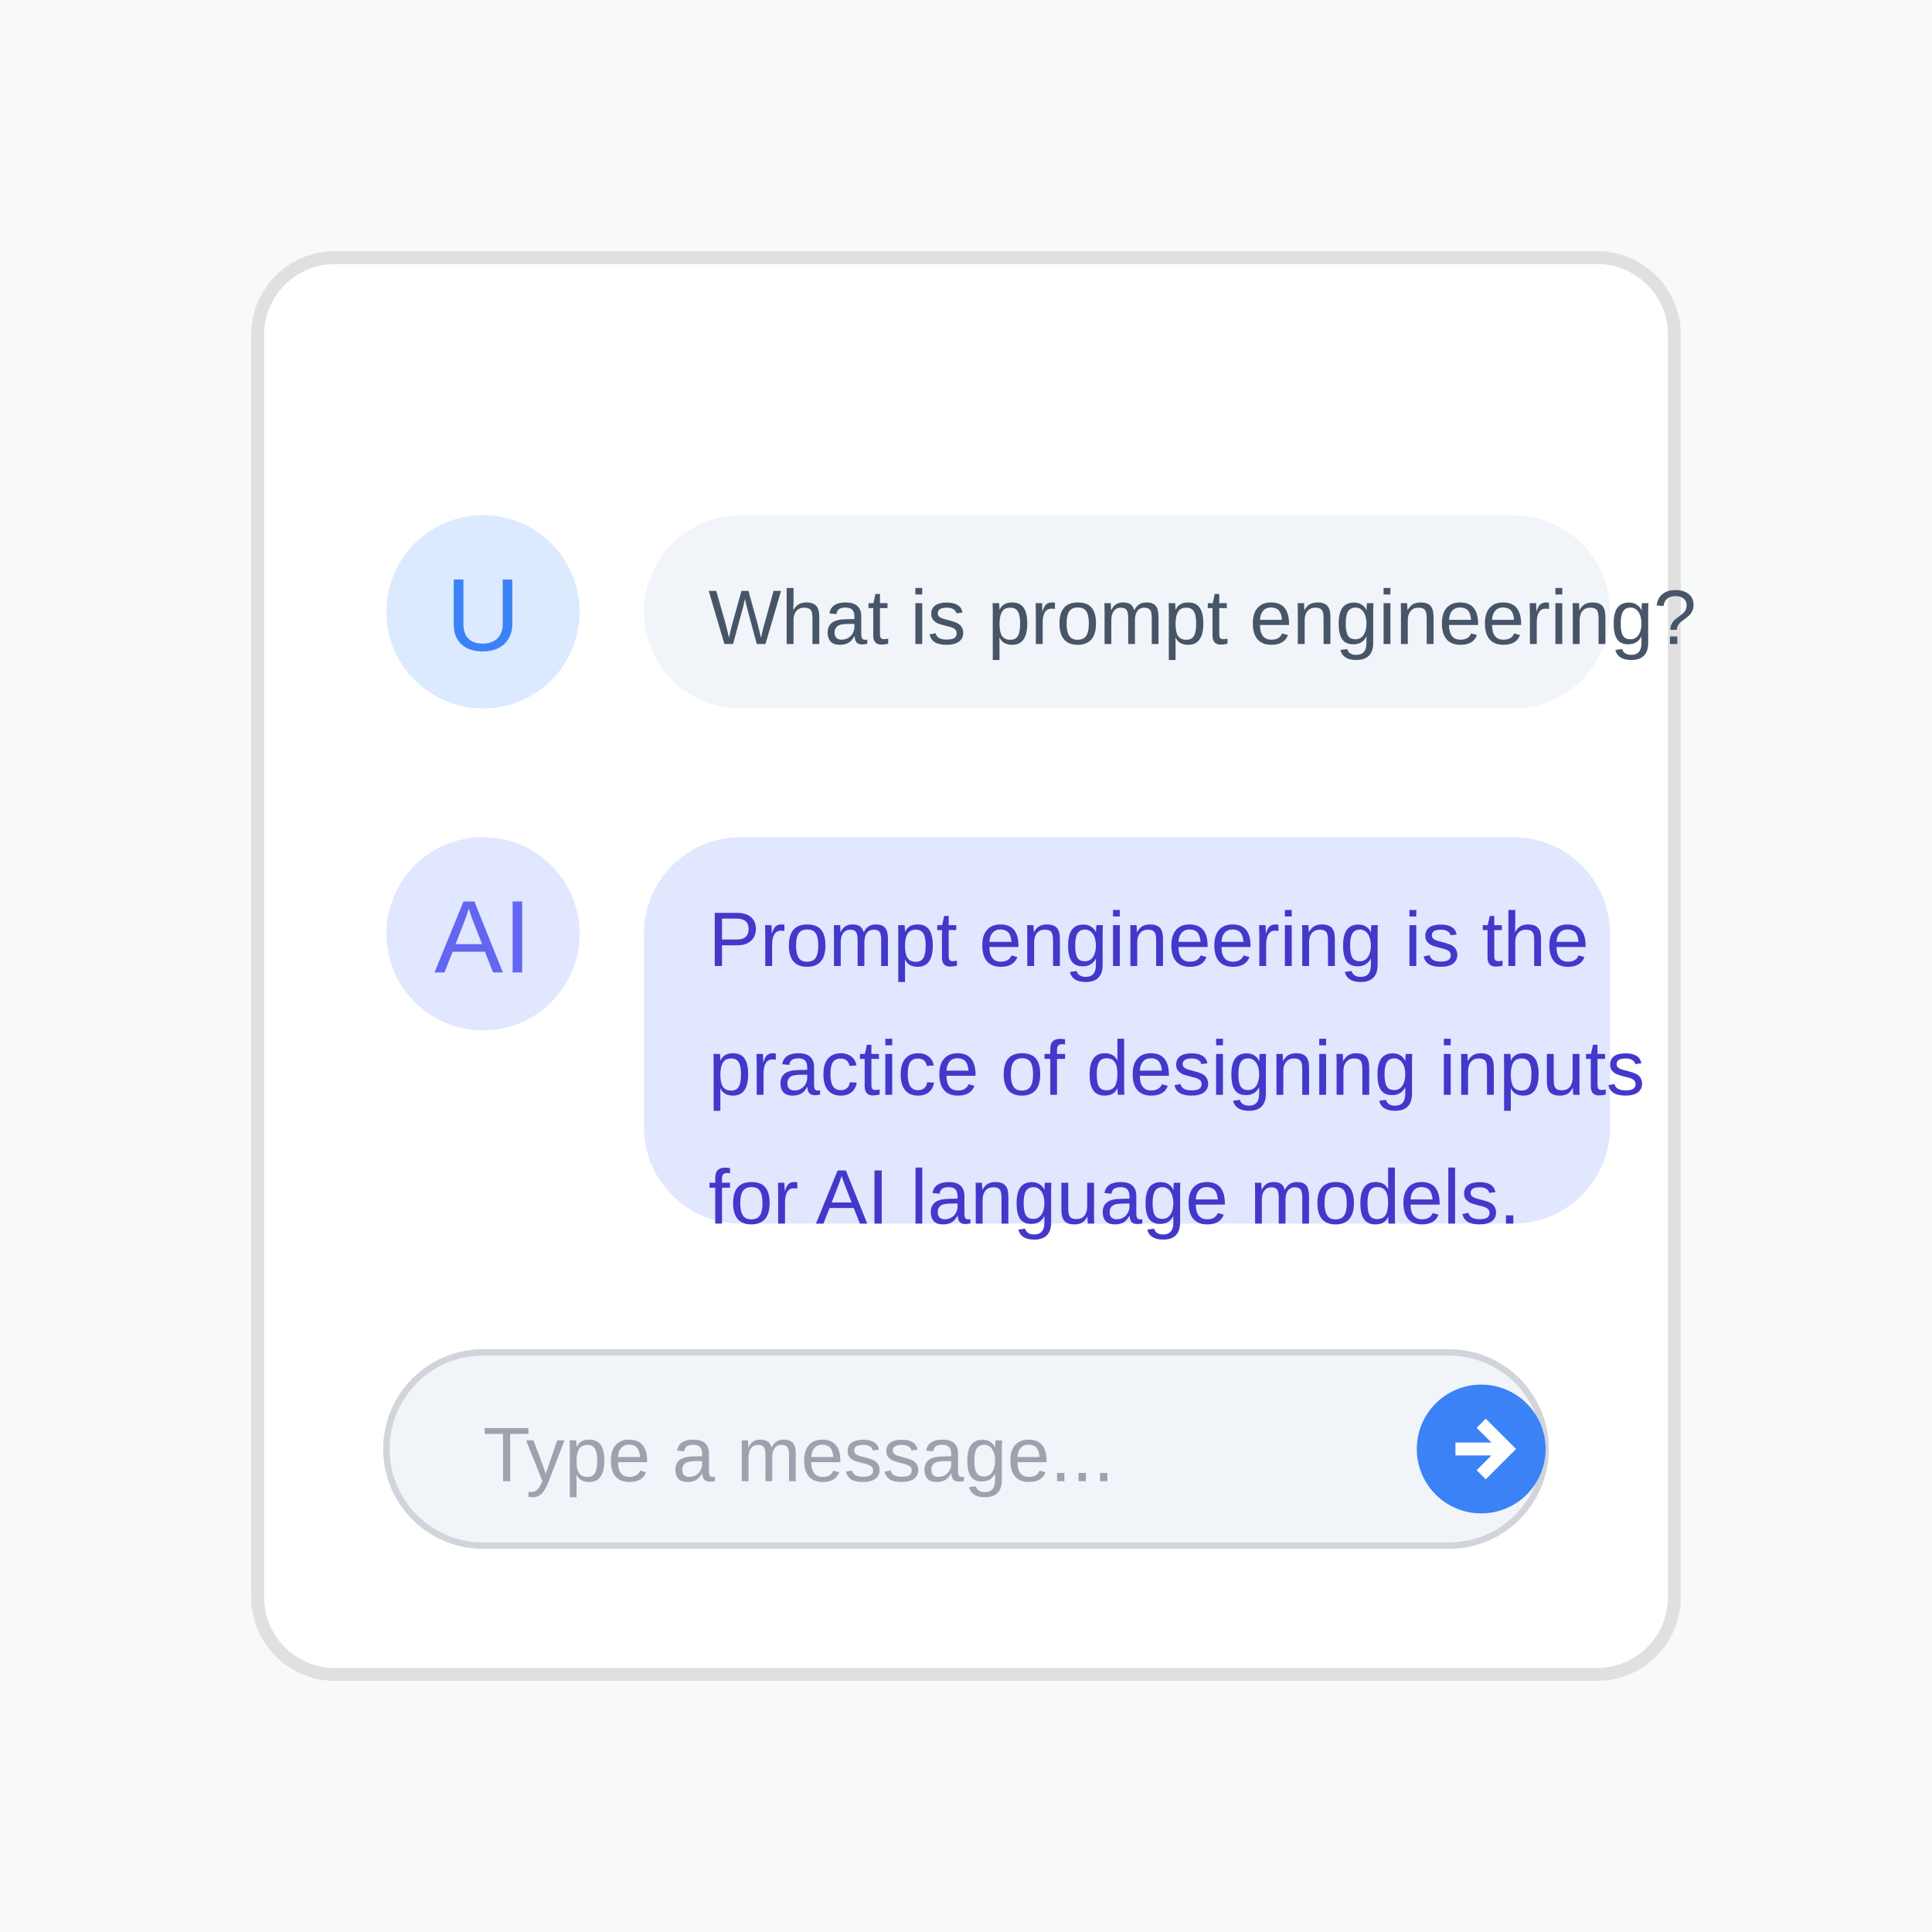
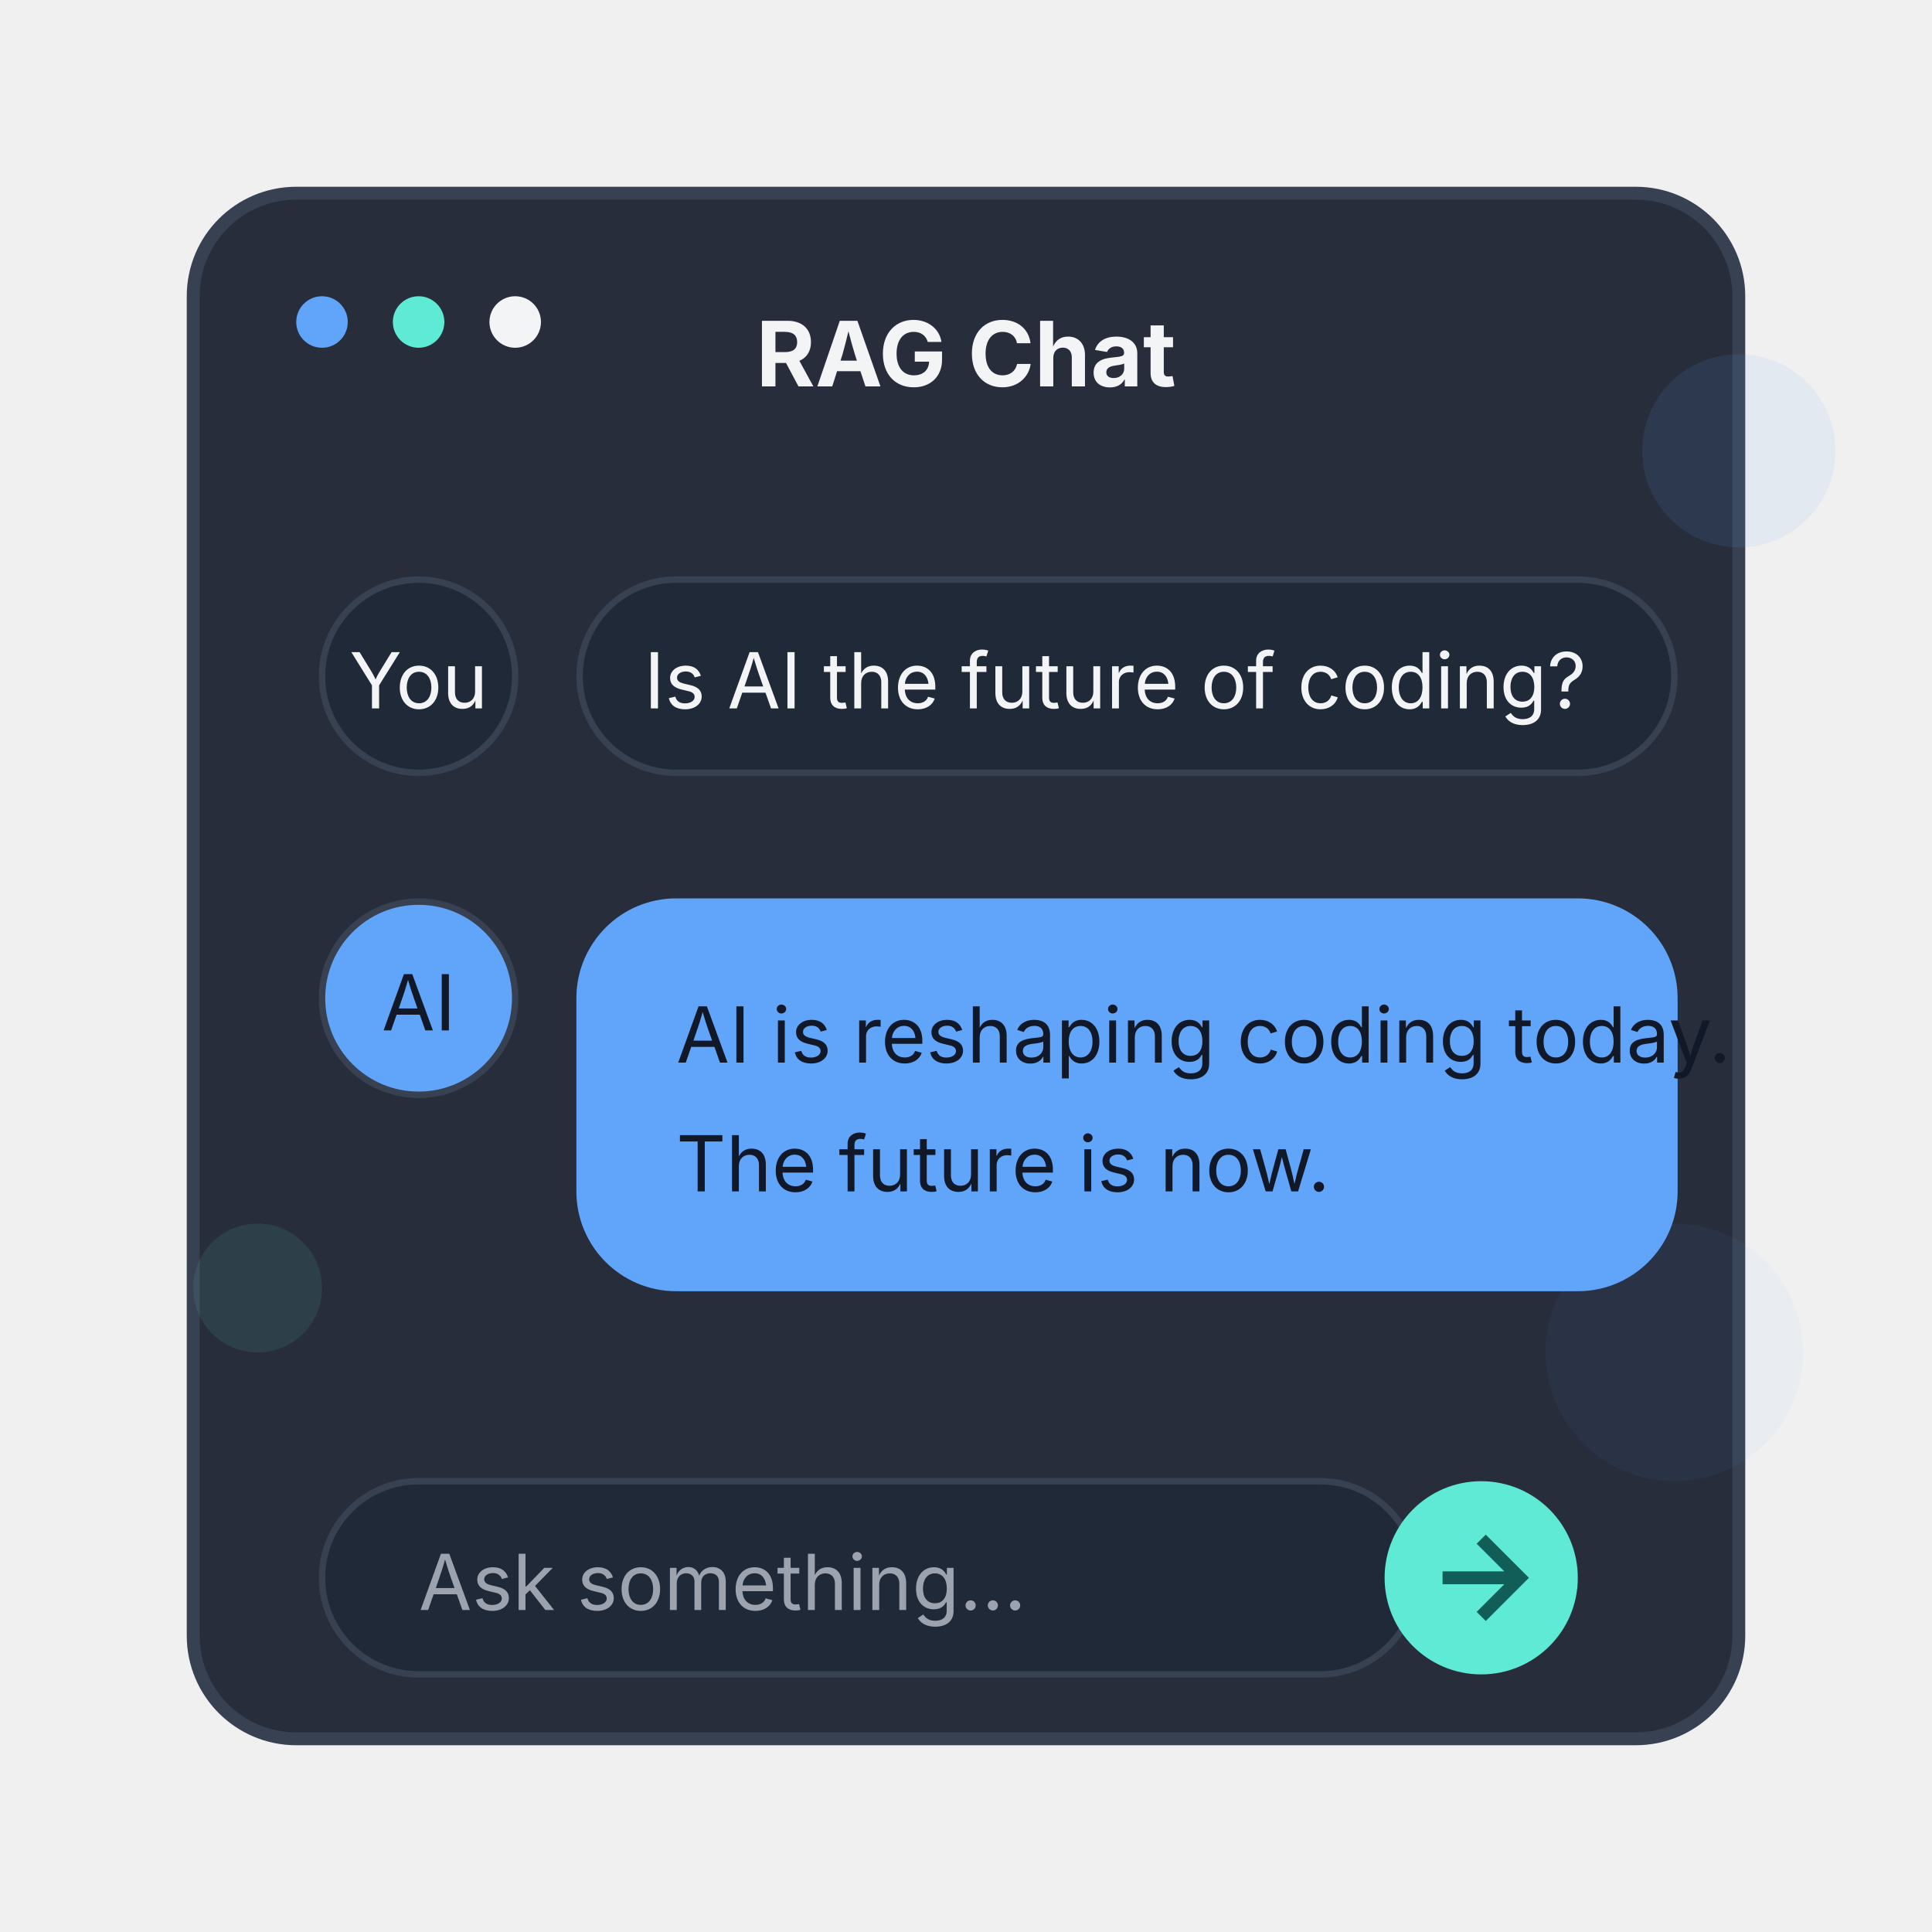
<svg xmlns="http://www.w3.org/2000/svg" width="300" height="300" viewBox="0 0 300 300">
-   <rect width="300" height="300" fill="#f8f9fa" />
-   <rect x="40" y="40" width="220" height="220" rx="12" fill="#ffffff" stroke="#e0e0e0" stroke-width="2" />
-   <g transform="translate(60, 80)">
-     <circle cx="15" cy="15" r="15" fill="#dbeafe" />
-     <text x="15" y="21" font-family="Arial, sans-serif" font-size="16" text-anchor="middle" fill="#3b82f6">U</text>
-     <rect x="40" y="0" width="150" height="30" rx="15" fill="#f1f5f9" />
-     <text x="50" y="20" font-family="Arial, sans-serif" font-size="12" fill="#475569">What is prompt engineering?</text>
+   <rect x="30" y="30" width="240" height="240" rx="16" fill="#111827" fill-opacity="0.9" stroke="#374151" stroke-width="2" />
+   <circle cx="50" cy="50" r="4" fill="#60A5FA" />
+   <circle cx="65" cy="50" r="4" fill="#5EEAD4" />
+   <circle cx="80" cy="50" r="4" fill="#F3F4F6" />
+   <text x="150" y="60" font-family="'Inter', sans-serif" font-size="14" text-anchor="middle" fill="#F3F4F6" font-weight="bold">RAG Chat</text>
+   <g transform="translate(50, 90)">
+     <circle cx="15" cy="15" r="15" fill="#1F2937" stroke="#374151" stroke-width="1" />
+     <text x="15" y="20" font-family="'Inter', sans-serif" font-size="12" text-anchor="middle" fill="#F3F4F6">You</text>
+     <rect x="40" y="0" width="170" height="30" rx="15" fill="#1F2937" stroke="#374151" stroke-width="1" />
+     <text x="50" y="20" font-family="'Inter', sans-serif" font-size="12" fill="#F3F4F6">Is AI the future of coding?</text>
  </g>
-   <g transform="translate(60, 130)">
-     <circle cx="15" cy="15" r="15" fill="#e0e7ff" />
-     <text x="15" y="21" font-family="Arial, sans-serif" font-size="16" text-anchor="middle" fill="#6366f1">AI</text>
-     <rect x="40" y="0" width="150" height="60" rx="15" fill="#e0e7ff" />
-     <text x="50" y="20" font-family="Arial, sans-serif" font-size="12" fill="#4338ca">
-       <tspan x="50" y="20">Prompt engineering is the</tspan>
-       <tspan x="50" y="40">practice of designing inputs</tspan>
-       <tspan x="50" y="60">for AI language models.</tspan>
+   <g transform="translate(50, 140)">
+     <circle cx="15" cy="15" r="15" fill="#60A5FA" stroke="#374151" stroke-width="1" />
+     <text x="15" y="20" font-family="'Inter', sans-serif" font-size="12" text-anchor="middle" fill="#111827">AI</text>
+     <rect x="40" y="0" width="170" height="60" rx="15" fill="#60A5FA" stroke="#60A5FA" stroke-width="1" />
+     <text x="55" y="25" font-family="'Inter', sans-serif" font-size="12" fill="#111827">
+       <tspan x="55" y="25">AI is reshaping coding today.</tspan>
+       <tspan x="55" y="45">The future is now.</tspan>
    </text>
  </g>
-   <rect x="60" y="210" width="180" height="30" rx="15" fill="#f1f5f9" stroke="#d1d5db" stroke-width="1" />
-   <text x="75" y="230" font-family="Arial, sans-serif" font-size="12" fill="#9ca3af">Type a message...</text>
-   <circle cx="230" cy="225" r="10" fill="#3b82f6" />
-   <path d="M226,225 L234,225 M230,221 L234,225 L230,229" stroke="#ffffff" stroke-width="2" fill="none" />
+   <rect x="50" y="230" width="170" height="30" rx="15" fill="#1F2937" stroke="#374151" stroke-width="1" />
+   <text x="65" y="250" font-family="'Inter', sans-serif" font-size="12" fill="#9CA3AF">Ask something...</text>
+   <circle cx="230" cy="245" r="15" fill="#5EEAD4" />
+   <path d="M224,245 L236,245 M230,239 L236,245 L230,251" stroke="#115E59" stroke-width="2" fill="none" />
+   <g opacity="0.5">
+     <circle cx="270" cy="70" r="15" fill="#60A5FA" opacity="0.2" />
+     <circle cx="40" cy="200" r="10" fill="#5EEAD4" opacity="0.2" />
+     <circle cx="260" cy="210" r="20" fill="#60A5FA" opacity="0.1" />
+   </g>
</svg>
